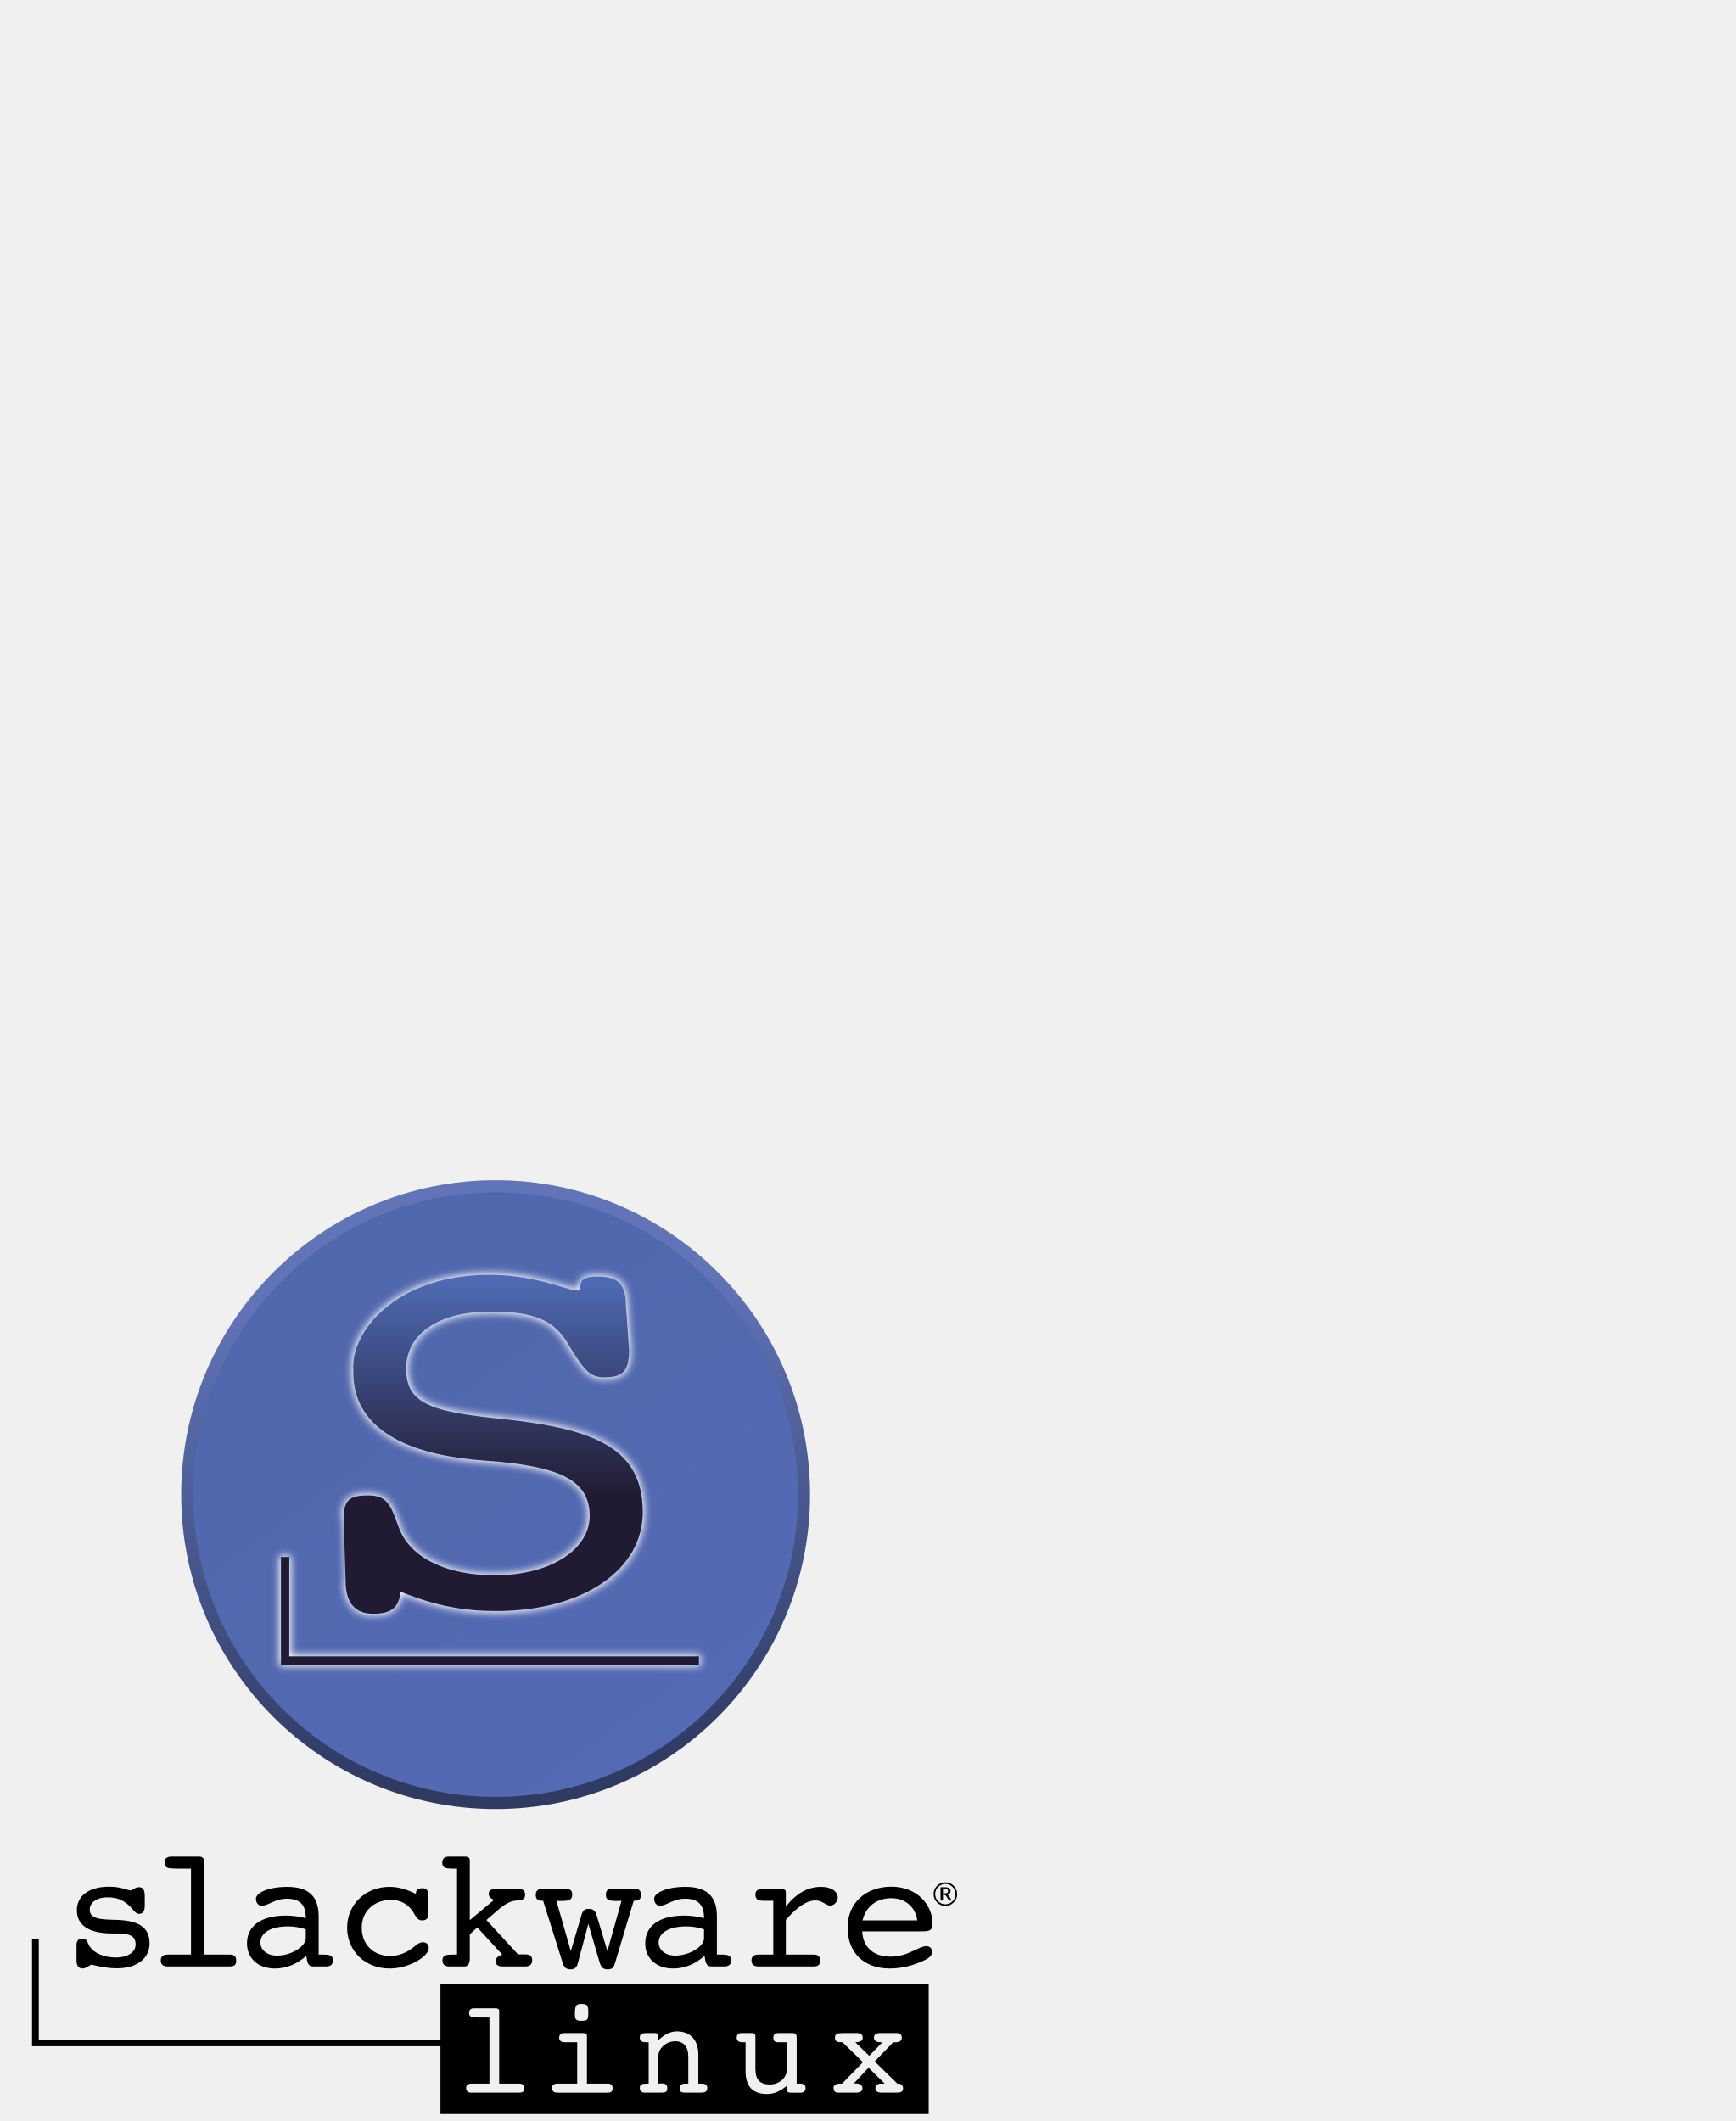
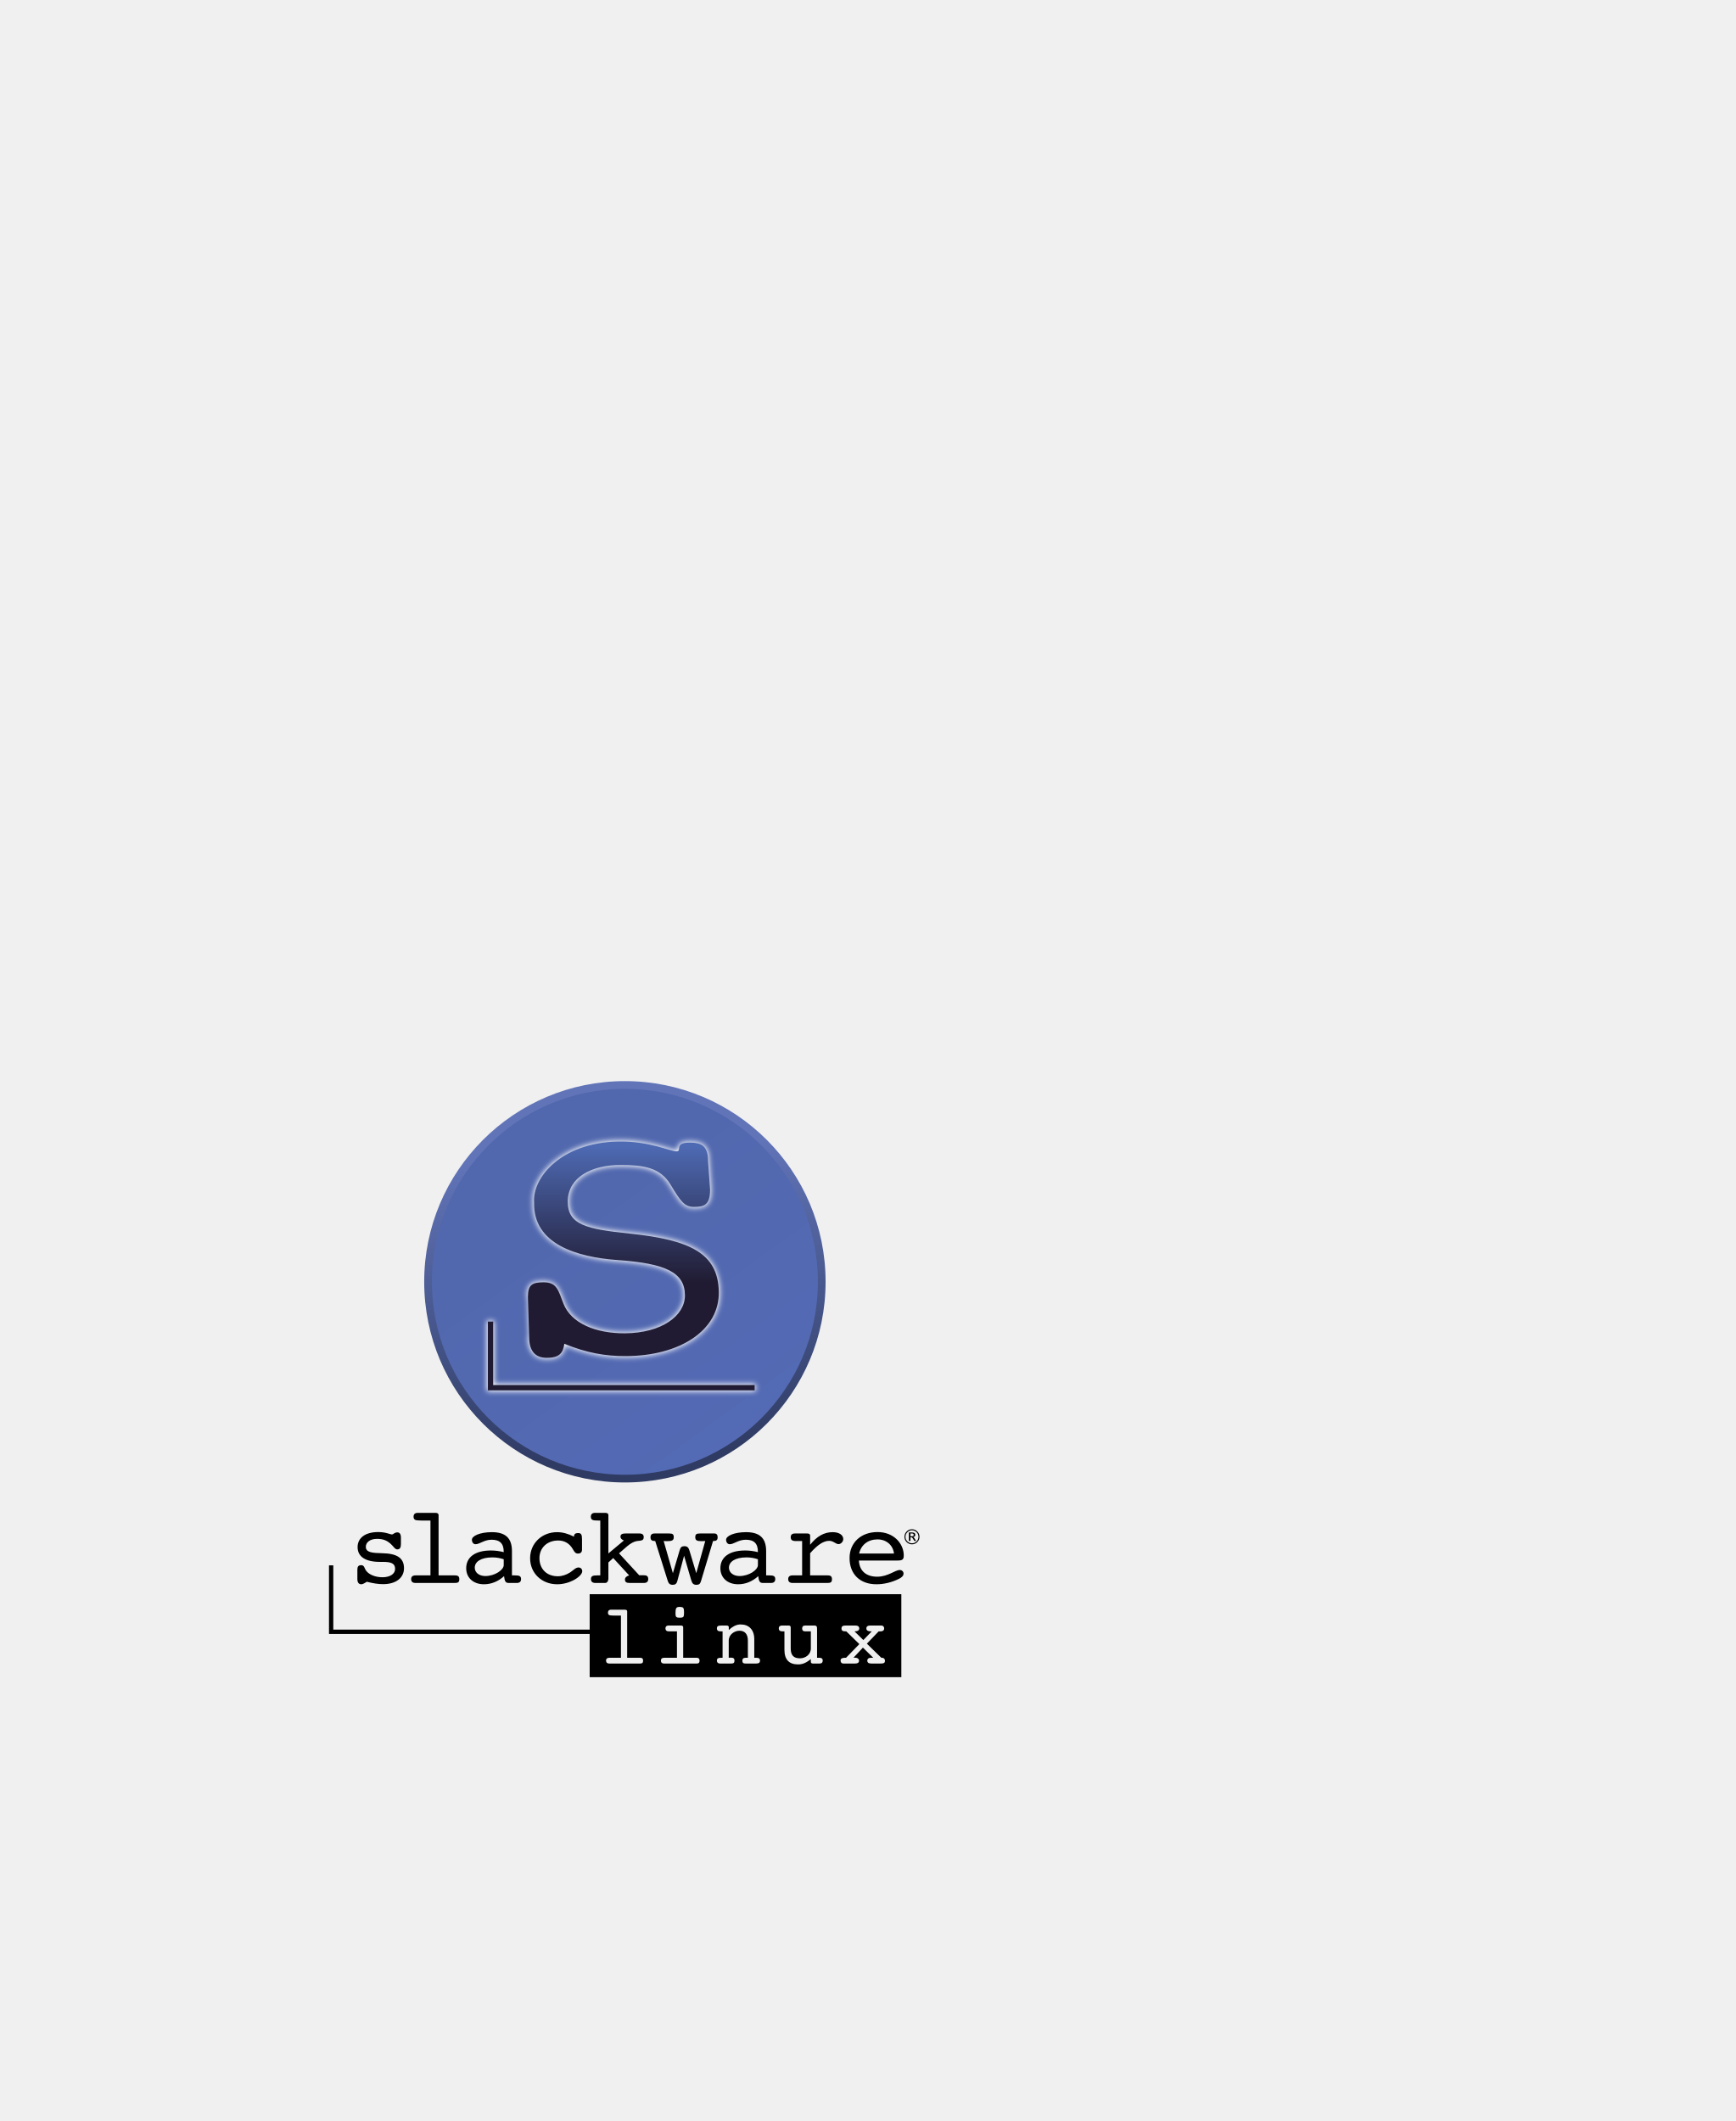
<svg xmlns="http://www.w3.org/2000/svg" xmlns:xlink="http://www.w3.org/1999/xlink" width="270" height="330" id="svg5162" version="1.1">
  <defs id="defs5164">
    <linearGradient xlink:href="#linearGradient11219" id="linearGradient11251" gradientUnits="userSpaceOnUse" x1="331.312" y1="37.662" x2="439.461" y2="187.457" />
    <linearGradient id="linearGradient11219">
      <stop style="stop-color:#5168ae;stop-opacity:1" offset="0" id="stop11221" />
      <stop style="stop-color:#546ab5;stop-opacity:1" offset="1" id="stop11223" />
    </linearGradient>
    <linearGradient xlink:href="#linearGradient11227" id="linearGradient11253" gradientUnits="userSpaceOnUse" x1="383.888" y1="29.801" x2="395.75" y2="181.85" />
    <linearGradient id="linearGradient11227">
      <stop style="stop-color:#6174b8;stop-opacity:1" offset="0" id="stop11229" />
      <stop style="stop-color:#2f3b63;stop-opacity:1" offset="1" id="stop11231" />
    </linearGradient>
    <filter color-interpolation-filters="sRGB" id="filter10230">
      <feGaussianBlur stdDeviation="1.347" id="feGaussianBlur10232" />
    </filter>
    <filter color-interpolation-filters="sRGB" id="filter10234">
      <feGaussianBlur stdDeviation="1.347" id="feGaussianBlur10236" />
    </filter>
    <linearGradient xlink:href="#linearGradient10210" id="linearGradient11255" gradientUnits="userSpaceOnUse" x1="562.578" y1="44.283" x2="562.578" y2="115.319" />
    <linearGradient id="linearGradient10210">
      <stop style="stop-color:#4e6ab3;stop-opacity:1;" offset="0" id="stop10212" />
      <stop style="stop-color:#201b32;stop-opacity:1;" offset="1" id="stop10214" />
    </linearGradient>
  </defs>
-   <g id="slackware" transform="scale(0.47) translate(0,380)" style="display:inline;">
+   <g id="slackware" transform="scale(0.30) translate(160,550)" style="display:inline;">
    <path d="m 10.605,261.841 0,33.325 0,2.234 2.235,0 132.95,0 0,22.408 161.615,0 0,-43.029 -161.615,0 0,18.386 -132.95,0 0,-33.325 -2.235,0 z m 181.342,21.547 c 0.176,-0.018 0.359,0 0.575,0 0.661,0 1.144,0.072 1.468,0.255 0.015,0.009 0.05,0.023 0.064,0.032 0.063,0.043 0.14,0.107 0.192,0.16 0.056,0.06 0.116,0.15 0.16,0.223 0.254,0.448 0.319,1.157 0.319,2.203 0,1.028 -0.056,1.698 -0.287,2.107 -0.008,0.014 -0.023,0.051 -0.032,0.064 -0.026,0.038 -0.065,0.094 -0.096,0.128 -0.005,0.005 -0.026,0.027 -0.032,0.032 -0.006,0.005 -0.026,0.027 -0.032,0.032 -0.024,0.02 -0.07,0.046 -0.096,0.064 -0.013,0.009 -0.05,0.024 -0.064,0.032 -0.325,0.183 -0.825,0.255 -1.564,0.255 -1.793,0 -2.235,-0.357 -2.234,-2.107 0,-1.355 0.076,-2.218 0.351,-2.745 0.014,-0.025 0.049,-0.072 0.064,-0.096 0.077,-0.117 0.181,-0.239 0.287,-0.319 0.044,-0.031 0.111,-0.07 0.16,-0.096 0.033,-0.017 0.092,-0.049 0.128,-0.064 0.182,-0.071 0.418,-0.134 0.67,-0.16 z m -35.336,1.436 c 0.111,-0.013 0.227,0 0.351,0 l 7.054,0 c 0.208,0 0.389,0.023 0.543,0.064 0.047,0.014 0.118,0.047 0.16,0.064 0.025,0.011 0.073,0.02 0.096,0.032 0.11,0.062 0.223,0.165 0.287,0.255 0.012,0.018 0.021,0.044 0.032,0.064 0.006,0.013 0.026,0.05 0.032,0.064 0.005,0.014 0.027,0.05 0.032,0.064               0.004,0.014 -0.004,0.049 0,0.064 0.005,0.022 0.029,0.072 0.032,0.096 0.002,0.024 -6e-4,0.071 0,0.096 l 0,24.068 6.639,0 c 1.093,0 1.628,0.419 1.628,1.468 0,0.612 -0.136,1.015 -0.415,1.245 -0.28,0.213 -0.726,0.287 -1.341,0.287 l -15.737,0 c -0.515,0 -0.931,-0.108 -1.213,-0.319 -0.104,-0.083 -0.217,-0.207 -0.287,-0.319 -0.134,-0.23 -0.223,-0.548 -0.223,-0.894 0,-1.006 0.639,-1.468 1.819,-1.468 l 5.905,0 0,-21.866 -3.639,0 c -0.481,0 -0.867,-0.064 -1.085,-0.064 -0.831,0 -1.411,-0.137 -1.724,-0.479 -0.197,-0.232 -0.287,-0.562 -0.287,-0.99 0,-0.456 0.118,-0.831 0.351,-1.085 0.05,-0.051 0.132,-0.117 0.192,-0.16 0.205,-0.136 0.481,-0.252 0.798,-0.287 z m 66.97,7.661 c 0.205,-0.017 0.397,0 0.606,0 4.067,0 6.959,2.655 6.959,7.597 l 0,9.672 c 0.306,0 0.651,3e-5 0.958,0 1.356,0 2.011,0.375 2.011,1.468 0,1.225 -0.736,1.532 -2.266,1.532 l -4.724,0 c -1.531,0 -2.139,-0.133 -2.139,-1.532 0,-0.443 0.099,-0.763 0.287,-0.99 0.32,-0.356 0.919,-0.479 1.851,-0.479 0.219,0 0.44,3e-5 0.702,0 l 0,-8.874 c 0,-3.411 -1.574,-5.139 -4.373,-5.139 -2.58,0 -5.554,1.947 -5.554,5.139 l 0,8.874 c 0.35,0 0.663,-0.064 0.926,-0.064 1.487,0 2.043,0.351 2.043,1.532 0,1.443 -0.648,1.532 -2.266,1.532 l -3.894,0               c -0.175,0 -0.581,0 -1.149,0 -0.784,0 -1.295,-0.219 -1.564,-0.638 -0.138,-0.23 -0.224,-0.548 -0.224,-0.894 0,-1.225 0.74,-1.468 2.49,-1.468 0.131,0 0.272,3e-5 0.447,0 l 0,-13.694 c -0.306,0 -0.651,1e-5 -0.958,0 -1.356,0 -1.979,-0.439 -1.979,-1.532 0,-0.372 0.071,-0.653 0.192,-0.862 0.008,-0.013 0.024,-0.052 0.032,-0.064 0.004,-0.006 0.028,-0.026 0.032,-0.032 0.004,-0.006 0.027,-0.026 0.032,-0.032 0.005,-0.005 0.027,-0.027 0.032,-0.032 0.427,-0.451 1.295,-0.479 2.618,-0.479 l 2.011,0 c 0.312,0 0.575,0.07 0.766,0.16 0.015,0.008 0.049,0.024 0.064,0.032 0.093,0.055 0.197,0.147 0.255,0.223 0.013,0.018 0.021,0.045 0.032,0.064 0.007,0.013 0.026,0.051 0.032,0.064 0.006,0.013 0.027,0.05 0.032,0.064 0.012,0.035 0.025,0.09 0.032,0.128 0.004,0.023 -0.002,0.072 0,0.096 8.1e-4,0.016 0,0.047 0,0.064 l 0,1.436 c 1.863,-1.744 3.67,-2.709 5.65,-2.873 z m -36.836,0.543 c 0.017,-2.4e-4 0.046,0 0.064,0 l 6.256,0 c 0.286,0 0.518,0.052 0.702,0.128 0.025,0.011 0.073,0.052 0.096,0.064 0.015,0.008 0.05,0.023 0.064,0.032 0.013,0.009 0.051,0.022 0.064,0.032 0.006,0.005 0.026,0.027 0.032,0.032 0.006,0.005 0.026,0.027 0.032,0.032 0.005,0.005 0.027,0.026 0.032,0.032 0.01,0.011 0.023,0.052 0.032,0.064 0.004,0.006 0.028,0.026 0.032,0.032 0.004,0.006               0.028,0.026 0.032,0.032 0.007,0.013 0.026,0.051 0.032,0.064 0.015,0.034 0.022,0.091 0.032,0.128 0.01,0.044 0.028,0.112 0.032,0.16 8e-4,0.016 0,0.047 0,0.064 l 0,15.833 6.863,0 c 0.632,0 1.08,0.153 1.341,0.479 0.176,0.236 0.287,0.563 0.287,0.99 0,0.44 -0.085,0.79 -0.223,1.021 -0.253,0.389 -0.74,0.511 -1.532,0.511 l -16.567,0 c -0.728,0 -1.239,-0.219 -1.5,-0.638 -0.134,-0.23 -0.223,-0.548 -0.223,-0.894 0,-1.006 0.607,-1.468 1.788,-1.468 l 6.544,0 0,-13.694 -4.182,0 c -1.181,0 -1.788,-0.526 -1.788,-1.532 0,-0.377 0.096,-0.694 0.255,-0.926 0.264,-0.358 0.74,-0.566 1.405,-0.575 z m 58.766,0 c 0.018,-2.4e-4 0.046,0 0.064,0 l 3.224,0 c 0.609,0 0.931,0.139 1.085,0.383 0.018,0.031 0.05,0.093 0.064,0.128 0.079,0.221 0.096,0.518 0.096,0.894 0,0.087 0,0.136 0,0.223 l 0,10.247 c 0,3.499 1.464,5.139 4.788,5.139 2.887,0 5.65,-1.99 5.65,-5.139 l 0,-8.842 -2.937,0 c -0.515,0 -0.897,-0.114 -1.149,-0.319 -0.067,-0.059 -0.142,-0.148 -0.192,-0.223 -0.149,-0.242 -0.224,-0.58 -0.224,-0.99 0,-0.459 0.107,-0.814 0.319,-1.053 0.275,-0.29 0.727,-0.447 1.373,-0.447 l 4.565,0 c 1.487,0 1.468,0.807 1.468,2.075 l 0,14.652 c 0.306,0 0.683,3e-5 0.989,0 0.869,0 1.431,0.171 1.724,0.575 0.15,0.223               0.224,0.518 0.224,0.894 0,0.471 -0.133,0.862 -0.383,1.117 -0.284,0.273 -0.722,0.415 -1.309,0.415 l -3.256,0 c -0.221,0 -0.415,-0.018 -0.575,-0.064 -0.074,-0.023 -0.163,-0.064 -0.223,-0.096 -0.015,-0.008 -0.05,-0.023 -0.064,-0.032 -0.087,-0.059 -0.17,-0.144 -0.223,-0.223 -0.008,-0.013 -0.025,-0.051 -0.032,-0.064 -0.003,-0.007 -0.029,-0.025 -0.032,-0.032 -0.015,-0.034 -0.022,-0.091 -0.032,-0.128 -0.005,-0.022 -0.029,-0.073 -0.032,-0.096 -0.003,-0.023 10e-4,-0.072 0,-0.096 -2e-4,-0.008 0,-0.024 0,-0.032 l 0,-1.436 c -2.23,1.749 -4.059,2.745 -6.64,2.745 -4.68,0 -7.054,-2.548 -7.055,-7.533 l 0,-9.608 c -0.306,0 -0.651,1e-5 -0.958,0 -0.72,0 -1.244,-0.135 -1.564,-0.415 -0.264,-0.246 -0.415,-0.622 -0.415,-1.117 0,-0.377 0.096,-0.694 0.255,-0.926 0.056,-0.075 0.15,-0.164 0.223,-0.223 0.274,-0.209 0.674,-0.344 1.181,-0.351 z m 33.325,0 c 0.057,-5.3e-4 0.101,0 0.16,0 l 4.373,0 c 1.487,0 2.202,0.439 2.202,1.532 0,1.006 -0.84,1.5 -2.458,1.5 l 4.597,4.501 4.373,-4.501 c -0.131,0 -0.272,1e-5 -0.447,0 -1.574,0 -2.362,-0.494 -2.362,-1.5 0,-1.093 0.716,-1.532 2.202,-1.532 l 5.554,0 c 0.301,0 0.574,0.098 0.798,0.223 0.07,0.042 0.163,0.107 0.224,0.16 0.025,0.023 0.072,0.07 0.096,0.096               0.219,0.252 0.351,0.605 0.351,1.021 0,1.093 -0.747,1.564 -2.234,1.564 -0.175,0 -0.388,-0.032 -0.607,-0.032 l -6.129,6.384 7.501,7.31 c 0.087,0 0.148,3e-5 0.191,0 0.649,0 1.135,0.21 1.405,0.575 0.171,0.245 0.287,0.582 0.287,0.958 0,1.268 -0.705,1.468 -2.586,1.468 l -4.373,0 c -0.812,0 -1.426,-0.139 -1.788,-0.447 -0.261,-0.238 -0.415,-0.579 -0.415,-1.021 0,-0.918 0.647,-1.532 1.915,-1.532 l 1.181,0 -5.363,-5.267 -4.916,5.267 c 0.219,0 0.42,-0.064 0.638,-0.064 1.443,0 2.266,0.634 2.266,1.596 0,1.05 -0.791,1.468 -2.234,1.468 l -5.873,0 c -0.875,0 -1.468,-0.546 -1.468,-1.596 0,-0.962 0.82,-1.404 2.394,-1.405 0.131,0 0.272,3e-5 0.447,0 l 6.895,-7.086 -6.767,-6.608 c -0.087,0 -0.232,1e-5 -0.319,0 -1.574,0 -2.171,-0.363 -2.171,-1.5 0,-1.229 0.705,-1.516 2.458,-1.532 z m -253.512,-24.062 c 0,1.764 0.74,2.674 2.048,2.674 0.626,0 1.536,-0.455 2.845,-1.309 3.129,0.797 5.917,1.252 8.42,1.252 6.941,0 10.867,-3.471 10.867,-8.25 0,-5.462 -3.812,-7.624 -11.151,-7.795 -5.462,-0.114 -8.648,-0.398 -8.648,-3.357 0,-2.219 2.105,-4.096 5.803,-4.096 2.901,0 4.95,0.683 7.055,2.56 1.65,1.479 2.219,2.902 3.47,2.902 1.365,0 1.878,-0.967 1.878,-2.788 l 0,-3.243 c 0,-1.877               -0.626,-2.788 -1.878,-2.788 -1.479,0 -2.048,1.081 -2.845,1.081 -0.797,0 -3.015,-1.252 -7.055,-1.252 -6.884,0 -10.696,3.186 -10.696,7.794 0,4.95 4.039,7.681 11.606,7.681 0.796,0 1.309,0 1.593,0 4.21,0 6.258,0.797 6.258,3.641 0,2.503 -2.503,4.324 -6.543,4.324 -3.755,0 -6.941,-1.365 -8.42,-3.3 -1.081,-1.422 -0.91,-2.958 -2.617,-2.958 -1.479,0 -1.991,0.797 -1.991,2.276 l 0,4.95 m 37.9,-30.381 0,28.447 -7.681,0 c -1.536,0 -2.333,0.626 -2.333,1.934 0,1.309 0.74,1.991 2.219,1.991 l 20.482,0 c 1.65,0 2.276,-0.398 2.276,-1.991 0,-1.365 -0.683,-1.934 -2.105,-1.934 l -8.648,0 0,-31.292 c 0,-0.683 -0.512,-1.138 -1.593,-1.138 l -9.16,0 c -1.479,0 -2.219,0.683 -2.219,1.991 0,1.422 0.796,1.934 2.617,1.934 0.284,0 0.796,0.057 1.422,0.057 l 4.722,0 m 38.167,28.845 0.284,1.707 c 0.228,1.195 0.91,1.821 1.934,1.821 l 4.381,0 c 1.479,0 2.219,-0.683 2.219,-1.991 0,-1.65 -0.967,-1.934 -3.3,-1.934 l -1.422,0 0,-12.574 c 0,-6.713 -3.3,-9.843 -10.412,-9.843 -6.258,0 -10.355,1.991 -10.355,3.926 0,1.422 0.853,2.333 1.877,2.333 2.162,0 4.438,-2.333 8.363,-2.333 4.267,0 6.258,1.991 6.258,6.258 0,0.057 0,0.114 0,0.171 -2.276,-0.569 -4.438,-0.853 -6.6,-0.853 -8.25,0 -12.858,3.471 -12.858,9.217 0,4.893 3.641,8.307               9.217,8.307 3.812,0 7.396,-1.479 10.412,-4.21 m -0.171,-8.762 0,3.015 c 0,2.503 -4.552,5.689 -9.558,5.689 -3.243,0 -5.462,-1.877 -5.462,-4.324 0,-3.129 3.243,-5.348 9.16,-5.348 2.048,0 3.983,0.341 5.86,0.967 m 40.597,-5.007 0,-5.177 c 0,-2.39 -0.284,-3.414 -1.991,-3.414 -1.422,0 -2.162,0.512 -2.162,1.764 0,0 0,0.057 0,0.114 -3.072,-1.536 -5.86,-2.333 -8.762,-2.333 -7.965,0 -13.996,5.86 -13.996,13.541 0,7.681 5.974,13.484 14.053,13.484 6.713,0 12.972,-4.153 12.972,-6.77 0,-1.138 -0.796,-1.934 -1.934,-1.934 -1.479,0 -2.56,1.365 -4.267,2.503 -1.991,1.309 -4.267,2.048 -6.486,2.048 -5.803,0 -9.501,-3.869 -9.501,-9.388 0,-5.348 3.983,-9.16 9.729,-9.16 3.3,0 5.917,1.536 7.624,4.552 0.853,1.536 1.422,2.219 2.617,2.219 1.365,0 2.105,-0.683 2.105,-2.048 m 13.682,6.657 2.503,-2.276 8.25,8.989 c -1.422,0.455 -2.162,1.138 -2.162,2.162 0,1.252 0.74,1.764 2.333,1.764 l 7.51,0 c 1.422,0 2.219,-0.683 2.219,-1.991 0,-1.422 -0.626,-1.991 -2.219,-1.991 l -2.446,0 -10.469,-11.379 4.04,-3.527 c 1.991,-1.707 3.869,-2.674 5.234,-2.845 2.162,-0.284 3.527,-0.114 3.527,-2.048 0,-1.252 -0.74,-1.878 -2.162,-1.878 l -7.51,0 c -1.593,0 -2.39,0.569 -2.39,1.65 0,0.853 0.569,1.479 1.764,1.991 l -8.022,6.713 0,-19.913               c 0,-0.683 -0.512,-1.138 -1.593,-1.138 l -5.291,0 c -1.479,0 -2.219,0.683 -2.219,1.991 0,1.821 1.195,1.991 3.755,1.991 l 1.138,0 0,28.447 -1.309,0 c -2.446,0 -3.527,0.228 -3.527,1.934 0,1.309 0.796,1.991 2.276,1.991 l 5.12,0 c 0.91,0 1.65,-0.853 1.65,-2.446 l 0,-8.193 m 39.245,-3.471 3.698,12.63 c 0.512,1.707 1.081,2.446 2.731,2.446 1.309,0 1.934,-0.512 2.333,-1.877 l 6.258,-20.823 c 1.764,0 2.39,-0.512 2.39,-1.991 0,-1.309 -0.626,-1.934 -1.707,-1.934 l -7.453,0 c -1.764,0 -2.446,0.341 -2.446,1.934 0,1.65 0.91,2.048 3.243,2.048 0.569,0 1.195,0 1.934,-0.057 l -4.665,16.67 -3.47,-11.55 c -0.512,-1.707 -1.081,-2.446 -2.731,-2.446 -1.309,0 -1.935,0.569 -2.333,1.878 l -3.584,12.118 -4.779,-16.67 c 0.683,0.057 1.252,0.057 1.821,0.057 2.446,0 3.414,-0.398 3.414,-2.048 0,-1.65 -0.74,-1.934 -2.503,-1.934 l -7.453,0 c -1.422,0 -2.105,0.683 -2.105,1.934 0,1.479 0.683,1.991 2.446,1.991 l 6.372,20.254 c 0.512,1.707 1.081,2.446 2.731,2.446 1.252,0 1.991,-0.569 2.333,-1.877 l 3.527,-13.199 m 38.459,10.582 0.284,1.707 c 0.228,1.195 0.91,1.821 1.934,1.821 l 4.381,0 c 1.479,0 2.219,-0.683 2.219,-1.991 0,-1.65 -0.967,-1.934 -3.3,-1.934 l -1.422,0 0,-12.574 c 0,-6.713 -3.3,-9.843 -10.412,-9.843               -6.258,0 -10.355,1.991 -10.355,3.926 0,1.422 0.853,2.333 1.878,2.333 2.162,0 4.438,-2.333 8.363,-2.333 4.267,0 6.258,1.991 6.258,6.258 0,0.057 0,0.114 0,0.171 -2.276,-0.569 -4.438,-0.853 -6.6,-0.853 -8.25,0 -12.858,3.471 -12.858,9.217 0,4.893 3.641,8.307 9.217,8.307 3.812,0 7.396,-1.479 10.412,-4.21 m -0.171,-8.762 0,3.015 c 0,2.503 -4.552,5.689 -9.558,5.689 -3.243,0 -5.462,-1.877 -5.462,-4.324 0,-3.129 3.243,-5.348 9.16,-5.348 2.048,0 3.983,0.341 5.86,0.967 m 27.082,8.363 0,-11.493 c 3.698,-4.21 6.827,-6.429 9.9,-6.429 2.162,0 3.357,1.707 4.836,1.707 1.195,0 2.446,-1.252 2.446,-2.617 0,-2.048 -2.048,-3.584 -5.519,-3.584 -4.438,0 -8.193,2.162 -11.663,6.543 l 0,-4.722 c 0,-0.797 -0.512,-1.138 -1.536,-1.138 l -6.315,0 c -1.479,0 -2.219,0.626 -2.219,1.934 0,1.422 0.797,1.991 2.617,1.991 0.284,0 0.797,0 1.422,0 l 1.878,0 0,17.808 -4.893,0 c -1.536,0 -2.333,0.626 -2.333,1.934 0,1.309 0.797,1.991 2.276,1.991 l 18.149,0 c 1.65,0 2.276,-0.398 2.276,-1.991 0,-1.365 -0.683,-1.934 -2.105,-1.934 l -9.217,0 m 25.398,-11.322 c 1.081,-4.608 4.665,-7.339 9.558,-7.339 4.495,0 8.022,2.902 8.534,7.339 l -18.092,0 m -0.114,3.641 18.661,0 c 3.414,0               4.608,0 4.608,-2.617 0,-6.201 -5.177,-12.175 -13.598,-12.175 -8.591,0 -14.508,5.519 -14.508,13.484 0,8.307 5.348,13.598 13.939,13.598 3.755,0 7.794,-0.91 11.606,-2.788 1.65,-0.797 2.446,-1.65 2.446,-2.788 0,-1.024 -0.853,-1.821 -1.934,-1.821 -2.503,0 -6.088,3.471 -11.72,3.471 -5.746,0 -9.217,-3.015 -9.501,-8.363 m 27.522,-15.697 c -0.459,1e-5 -0.887,0.082 -1.283,0.247 -0.396,0.165 -0.759,0.412 -1.089,0.742 -0.33,0.33 -0.579,0.696 -0.747,1.099 -0.168,0.4 -0.252,0.828 -0.252,1.283 0,0.452 0.084,0.878 0.252,1.278 0.168,0.396 0.417,0.759 0.747,1.089 0.33,0.33 0.693,0.579 1.089,0.747 0.396,0.165 0.824,0.247 1.283,0.247 0.463,0 0.892,-0.082 1.289,-0.247 0.4,-0.168 0.764,-0.417 1.094,-0.747 0.326,-0.326 0.57,-0.687 0.731,-1.083 0.165,-0.396 0.247,-0.824 0.247,-1.283 0,-0.466 -0.082,-0.898 -0.247,-1.294 -0.165,-0.4 -0.409,-0.763 -0.731,-1.089 -0.33,-0.33 -0.694,-0.577 -1.094,-0.742 -0.396,-0.165 -0.826,-0.247 -1.289,-0.247 m 0,-0.542 c 0.533,1e-5 1.029,0.096 1.488,0.289 0.463,0.193 0.885,0.48 1.268,0.863 0.382,0.382 0.668,0.803 0.857,1.262 0.189,0.459 0.284,0.959 0.284,1.499 -1e-5,0.533 -0.095,1.029 -0.284,1.488 -0.189,0.456               -0.475,0.875 -0.857,1.257 -0.382,0.382 -0.805,0.67 -1.268,0.863 -0.459,0.193 -0.956,0.289 -1.488,0.289 -0.533,0 -1.031,-0.096 -1.494,-0.289 -0.459,-0.193 -0.88,-0.48 -1.262,-0.863 -0.382,-0.382 -0.668,-0.801 -0.857,-1.257 -0.189,-0.459 -0.284,-0.956 -0.284,-1.488 0,-0.54 0.095,-1.04 0.284,-1.499 0.189,-0.459 0.475,-0.88 0.857,-1.262 0.382,-0.382 0.803,-0.67 1.262,-0.863 0.463,-0.193 0.961,-0.289 1.494,-0.289 m -0.142,2.178 -0.647,0 0,1.452 0.647,0 c 0.386,0 0.654,-0.054 0.805,-0.163 0.154,-0.109 0.231,-0.295 0.231,-0.558 -1e-5,-0.266 -0.077,-0.454 -0.231,-0.563 -0.154,-0.112 -0.423,-0.168 -0.805,-0.168 m 0.037,-0.542 c 0.617,1e-5 1.078,0.105 1.383,0.316 0.305,0.207 0.458,0.522 0.458,0.947 0,0.302 -0.093,0.551 -0.279,0.747 -0.182,0.196 -0.442,0.324 -0.778,0.384 0.084,0.028 0.184,0.11 0.3,0.247 0.119,0.133 0.259,0.328 0.421,0.584 l 0.721,1.173 -0.905,0 -0.678,-1.099 c -0.207,-0.337 -0.375,-0.549 -0.505,-0.636 -0.126,-0.091 -0.284,-0.137 -0.473,-0.137 l -0.347,0 0,1.872 -0.815,0 0,-4.397 1.499,0" style="fill:#000000;fill-opacity:1;fill-rule:nonzero;stroke:none;stroke-width:1pt;marker:none;visibility:visible;display:inline;overflow:visible;" id="slackware_name" />
    <g id="slackware_logo" style="">
      <path style="fill:url(#linearGradient11251);fill-opacity:1;stroke:url(#linearGradient11253);stroke-width:3.829;stroke-miterlimit:4;stroke-opacity:1;stroke-dasharray:none;" id="path9232" d="m 453.747,97.459 c 0,53.969 -43.751,97.72 -97.72,97.72 -53.969,0 -97.72,-43.751 -97.72,-97.72 0,-53.969 43.751,-97.72 97.72,-97.72 53.969,0 97.72,43.751 97.72,97.72 z" transform="matrix(1.044555,0,0,1.044555,-207.8373,12.96436)" />
      <path id="path10218" d="m 93,135.406 0,32.906 0,2.75 2.75,0 135.594,0 0,-2.75 -135.594,0 0,-32.906 -2.75,0 z" style="fill:#ffffff;fill-opacity:1;stroke:#ffffff;stroke-width:1;stroke-miterlimit:4;stroke-opacity:1;stroke-dasharray:none;filter:url(#filter10230);" />
      <path style="fill:#201b32;fill-opacity:1;stroke:none;" d="m 93,135.406 0,32.906 0,2.75 2.75,0 135.594,0 0,-2.75 -135.594,0 0,-32.906 -2.75,0 z" id="rect9234" />
      <path id="path10220" d="m 114.4,143.444 c 0,7.409 3.352,10.628 8.709,10.75 7.239,0.161 8.87,-2.718 9.551,-7.271 11.683,4.798 21.324,6.387 31.573,6.387 28.419,0 49.017,-13.457 48.524,-33.529 -0.484,-19.72 -14.64,-26.707 -46.141,-30.004 -22.246,-2.328 -32.348,-4.415 -32.183,-16.843 0.161,-12.224 12.167,-18.741 27.308,-18.741 11.88,0 20.552,1.283 25.886,10.03 5.232,8.58 7.15,11.706 12.274,11.706 5.591,0 8.333,-1.322 8.333,-8.97 l -1.048,-14.833 c 0,-7.887 -3.533,-9.36 -8.655,-9.535 -9.604,-0.323 -4.499,4.541 -7.76,4.541 -3.262,0 -13.964,-5.461 -30.499,-5.097 -29.315,0.645 -44.277,18.706 -43.31,31.616 -0.532,21.544 22.102,28.342 43.32,29.848 24.961,1.765 34.896,6.41 34.896,18.361 0,10.517 -12.024,19.455 -30.981,19.616 -15.374,0.132 -28.016,-5.253 -31.977,-15.314 -2.724,-6.919 -3.324,-11.139 -10.312,-11.139 -6.057,0 -8.153,1.411 -8.153,7.626" style="fill:#ffffff;fill-opacity:1;fill-rule:nonzero;stroke:#ffffff;stroke-width:1;stroke-linecap:butt;stroke-linejoin:miter;stroke-miterlimit:4;stroke-opacity:1;stroke-dasharray:none;stroke-dashoffset:0;marker:none;visibility:visible;display:inline;overflow:visible;filter:url(#filter10234);" />
      <path style="fill:url(#linearGradient11255);fill-opacity:1;fill-rule:nonzero;stroke:none;stroke-width:1.0pt;marker:none;visibility:visible;display:inline;overflow:visible;" d="m 114.4,143.444 c 0,7.409 3.352,10.628 8.709,10.75 7.239,0.161 8.87,-2.718 9.551,-7.271 11.683,4.798 21.324,6.387 31.573,6.387 28.419,0 49.017,-13.457 48.524,-33.529 -0.484,-19.72 -14.64,-26.707 -46.141,-30.004 -22.246,-2.328 -32.348,-4.415 -32.183,-16.843 0.161,-12.224 12.167,-18.741 27.308,-18.741 11.88,0 20.552,1.283 25.886,10.03 5.232,8.58 7.15,11.706 12.274,11.706 5.591,0 8.333,-1.322 8.333,-8.97 l -1.048,-14.833 c 0,-7.887 -3.533,-9.36 -8.655,-9.535 -9.604,-0.323 -4.499,4.541 -7.76,4.541 -3.262,0 -13.964,-5.461 -30.499,-5.097 -29.315,0.645 -44.277,18.706 -43.31,31.616 -0.532,21.544 22.102,28.342 43.32,29.848 24.961,1.765 34.896,6.41 34.896,18.361 0,10.517 -12.024,19.455 -30.981,19.616 -15.374,0.132 -28.016,-5.253 -31.977,-15.314 -2.724,-6.919 -3.324,-11.139 -10.312,-11.139 -6.057,0 -8.153,1.411 -8.153,7.626" id="path9214" />
    </g>
  </g>
</svg>
